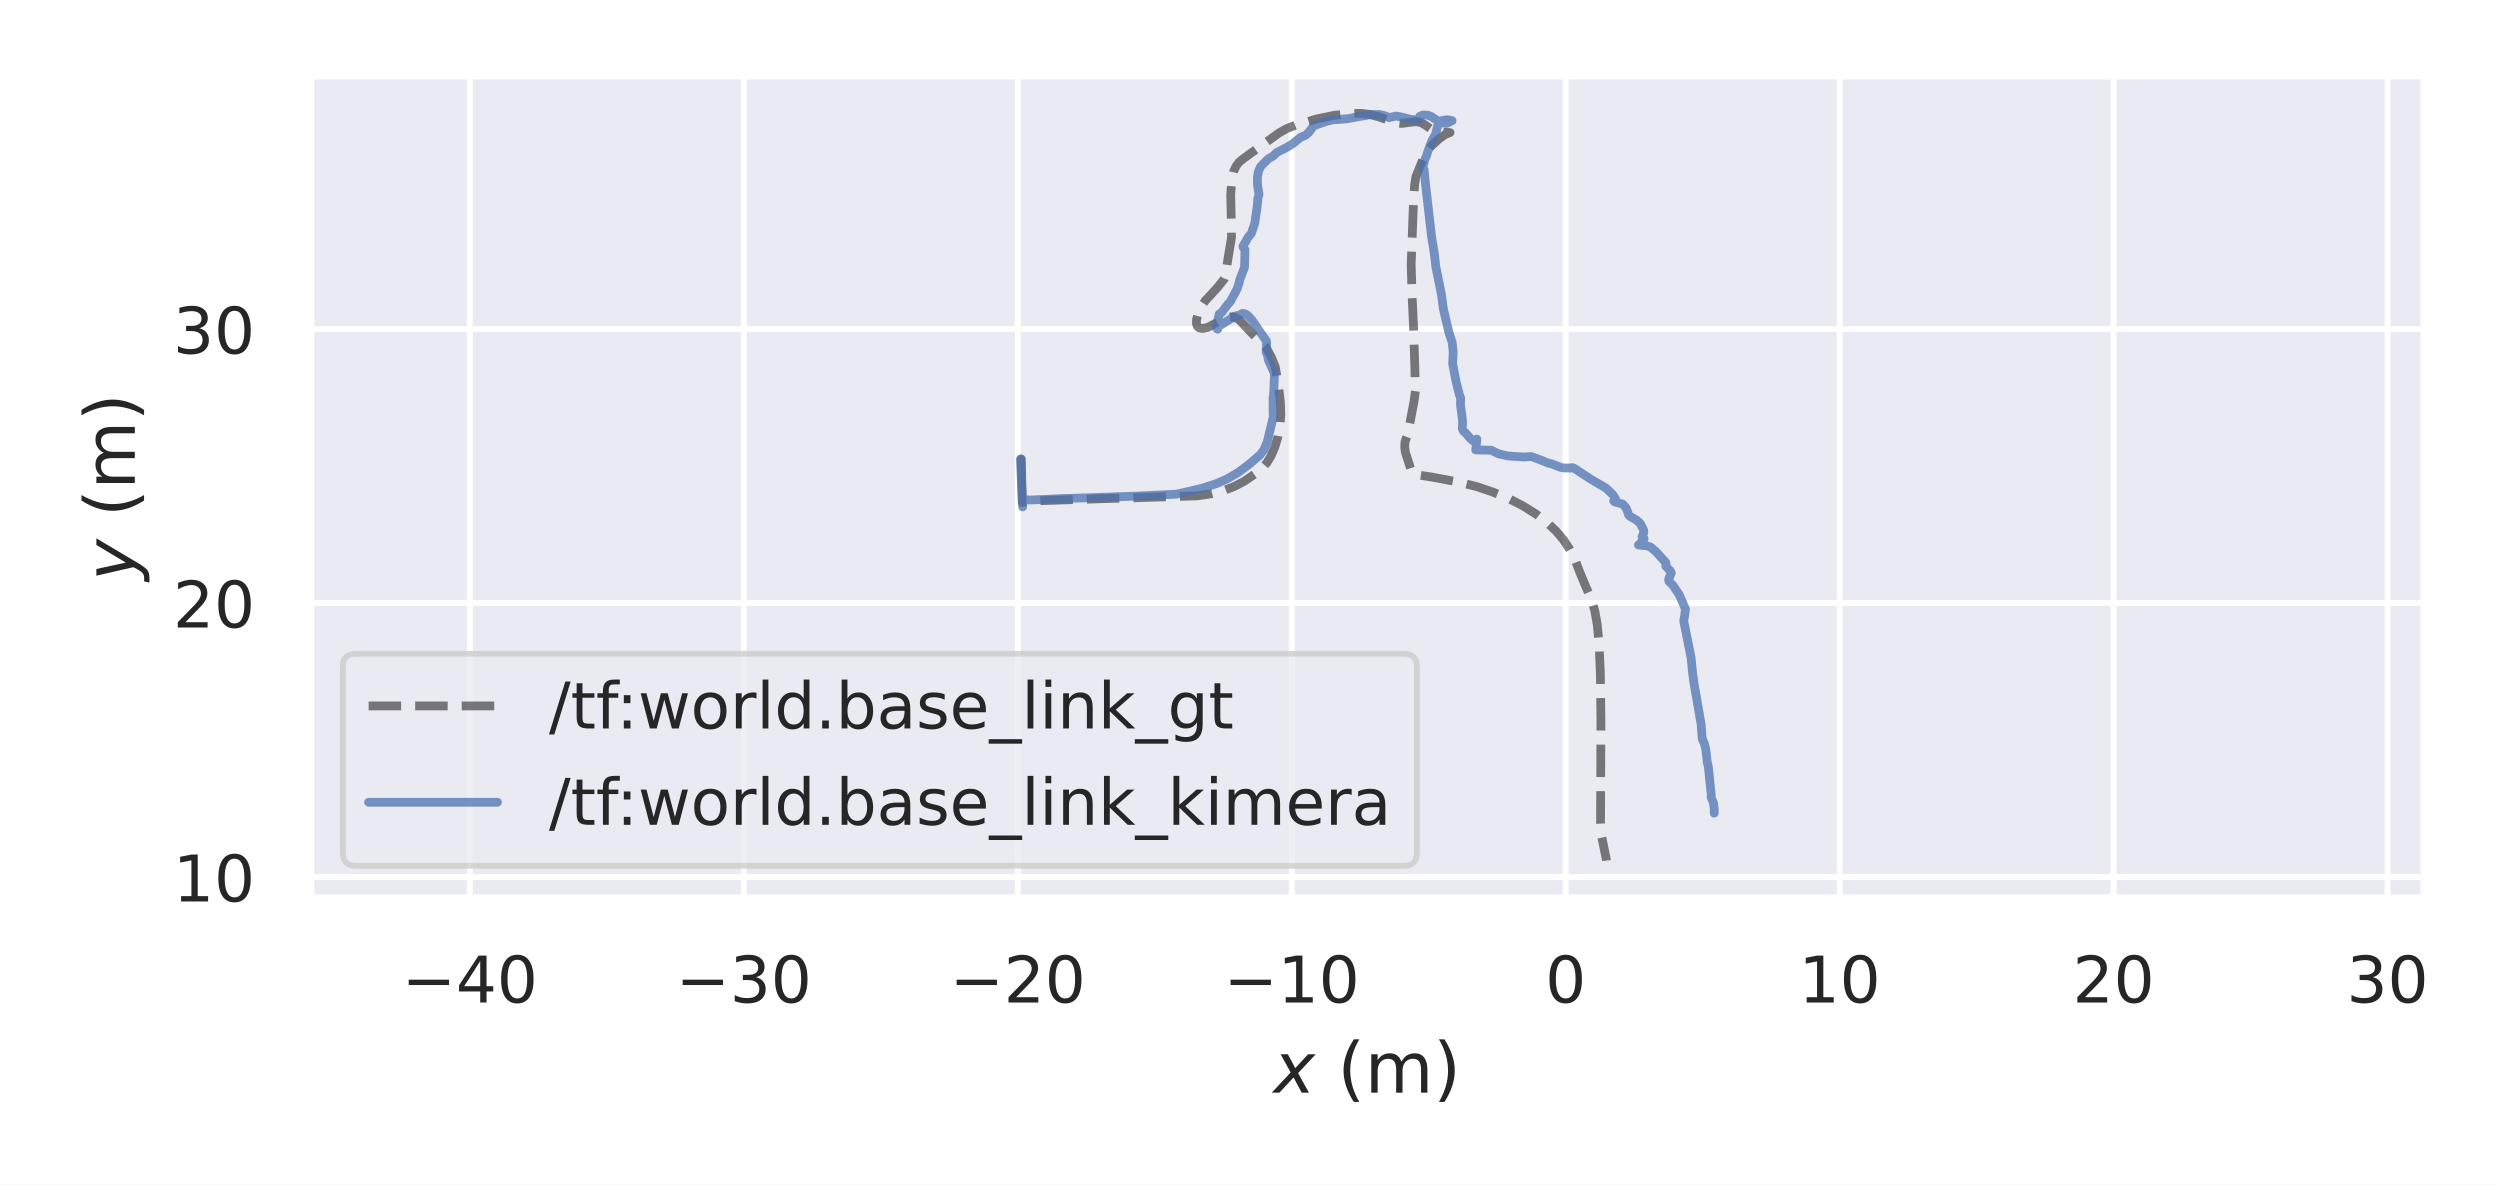
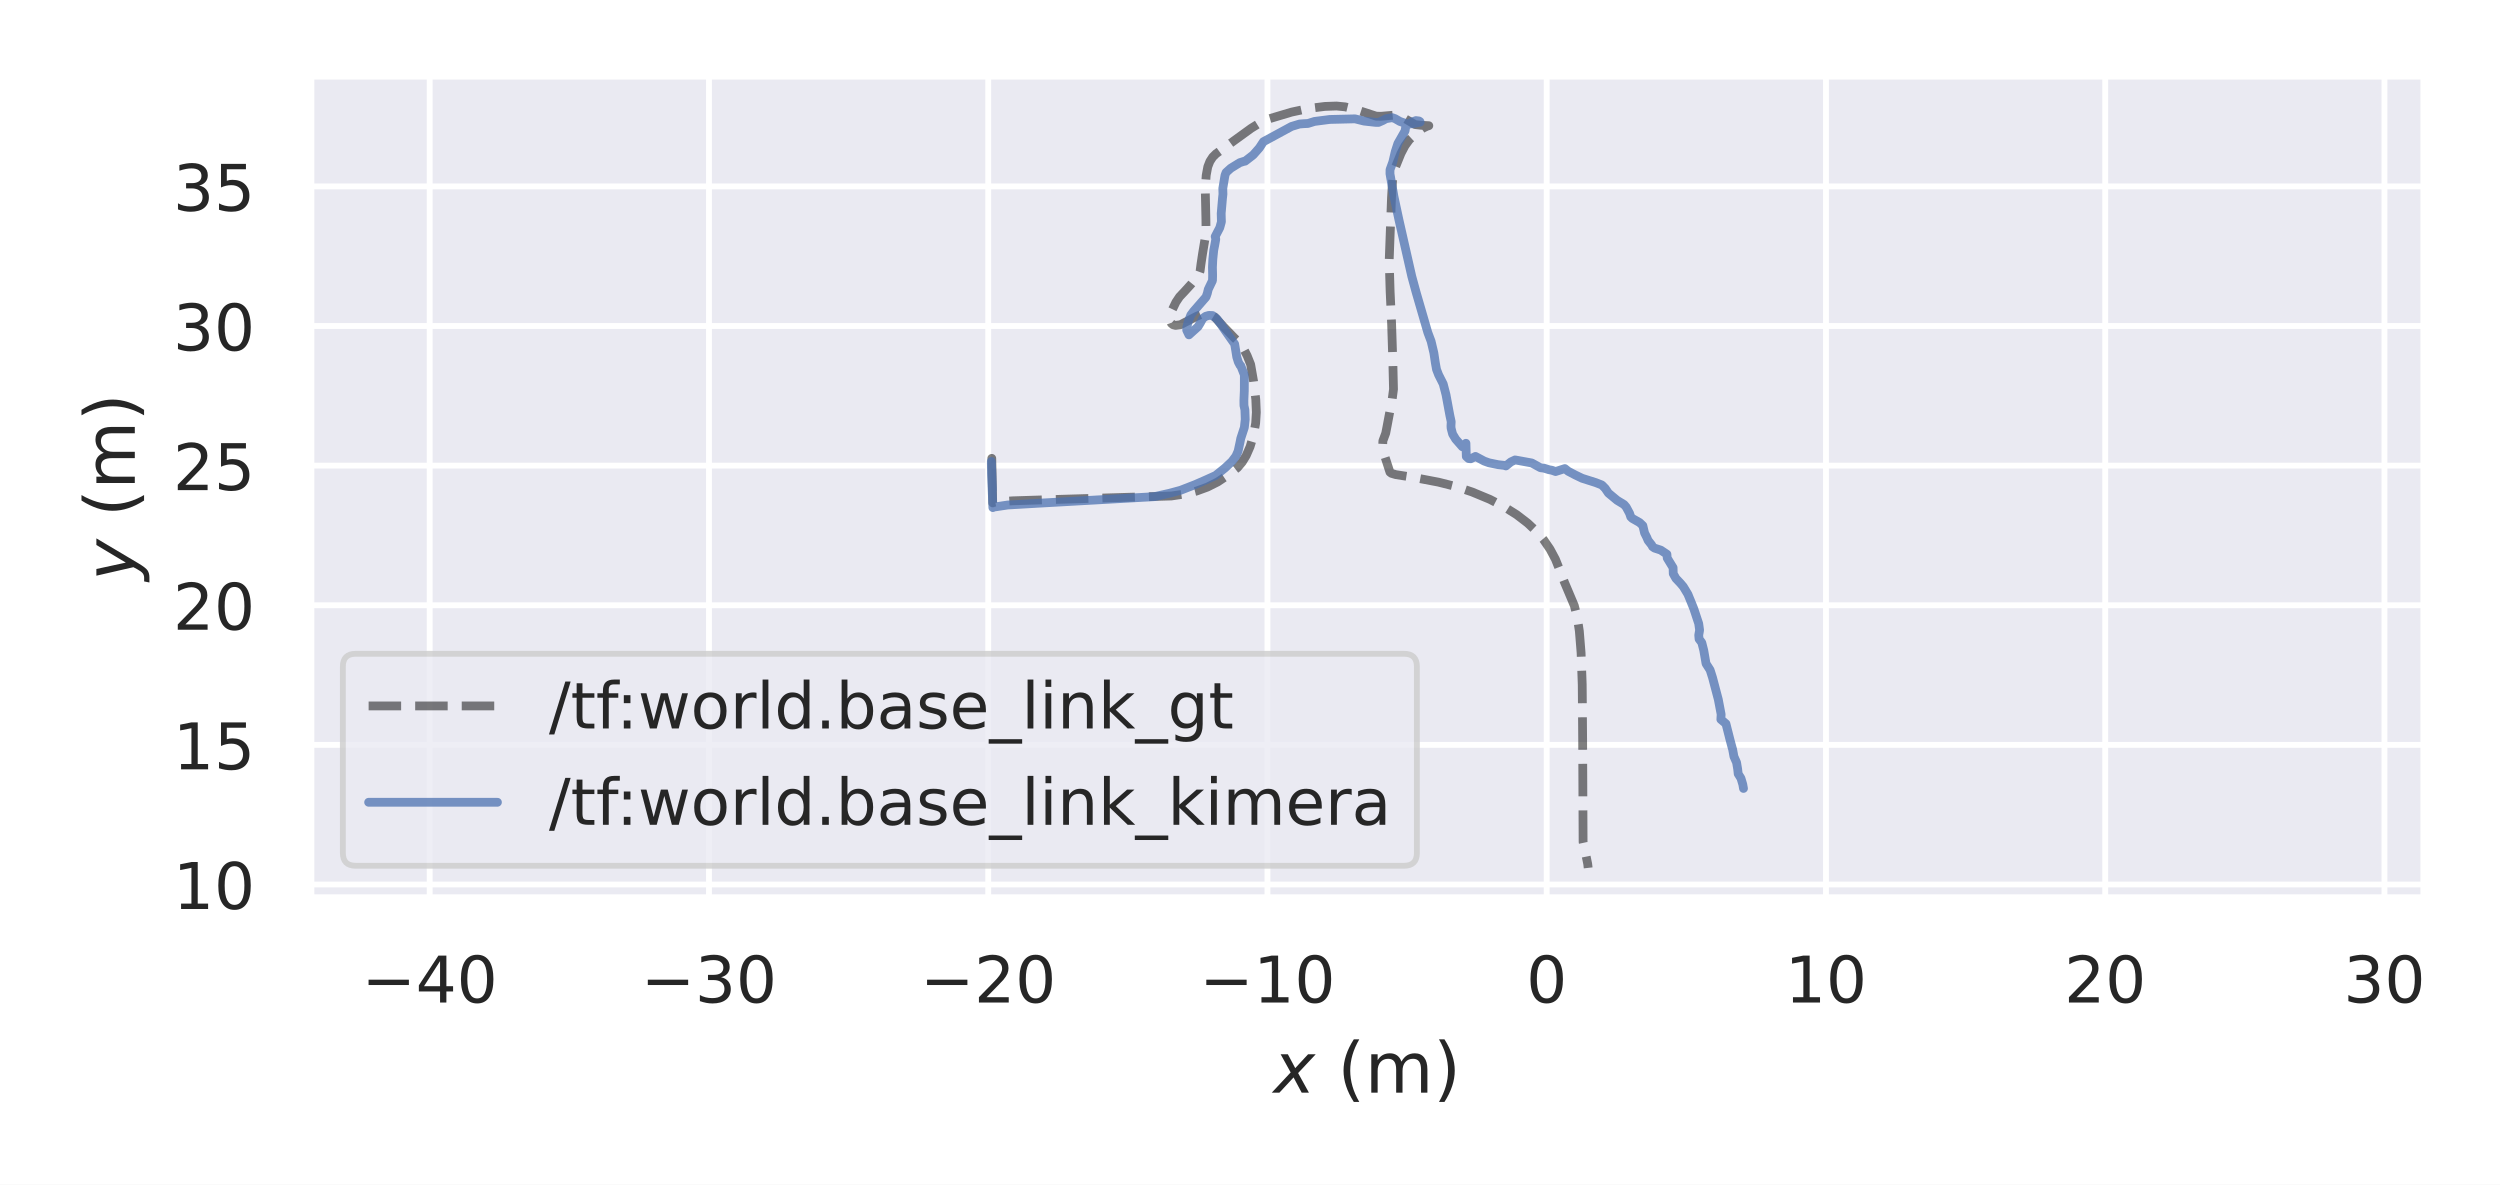
<svg xmlns="http://www.w3.org/2000/svg" xmlns:xlink="http://www.w3.org/1999/xlink" height="202.32pt" version="1.1" viewBox="0 0 426.96 202.32" width="426.96pt">
  <defs>
    <style type="text/css">*{stroke-linecap:butt;stroke-linejoin:round;}</style>
  </defs>
  <g id="figure_1">
    <g id="patch_1">
      <path d="M 0 202.32  L 426.96 202.32  L 426.96 0  L 0 0  z " style="fill:#ffffff;" />
    </g>
    <g id="axes_1">
      <g id="patch_2">
        <path d="M 53.055 153.36  L 414 153.36  L 414 12.96  L 53.055 12.96  z " style="fill:#eaeaf2;" />
      </g>
      <g id="matplotlib.axis_1">
        <g id="xtick_1">
          <g id="line2d_1">
-             <path clip-path="url(#p64fa39e72b)" d="M 80.247 153.36  L 80.247 12.96  " style="fill:none;stroke:#ffffff;stroke-linecap:round;" />
+             <path clip-path="url(#p72c1af1524)" d="M 73.388 153.36  L 73.388 12.96  " style="fill:none;stroke:#ffffff;stroke-linecap:round;" />
          </g>
          <g id="text_1">
-             <g style="fill:#262626;" transform="translate(68.63958 171.2183)scale(0.11 -0.11)">
+             <g style="fill:#262626;" transform="translate(61.78062 171.2183)scale(0.11 -0.11)">
              <defs>
                <path d="M 10.594 35.5  L 73.188 35.5  L 73.188 27.203  L 10.594 27.203  z " id="DejaVuSans-8722" />
                <path d="M 37.797 64.312  L 12.891 25.391  L 37.797 25.391  z M 35.203 72.906  L 47.609 72.906  L 47.609 25.391  L 58.016 25.391  L 58.016 17.188  L 47.609 17.188  L 47.609 0  L 37.797 0  L 37.797 17.188  L 4.891 17.188  L 4.891 26.703  z " id="DejaVuSans-52" />
                <path d="M 31.781 66.406  Q 24.172 66.406 20.328 58.906  Q 16.5 51.422 16.5 36.375  Q 16.5 21.391 20.328 13.891  Q 24.172 6.391 31.781 6.391  Q 39.453 6.391 43.281 13.891  Q 47.125 21.391 47.125 36.375  Q 47.125 51.422 43.281 58.906  Q 39.453 66.406 31.781 66.406  z M 31.781 74.219  Q 44.047 74.219 50.516 64.516  Q 56.984 54.828 56.984 36.375  Q 56.984 17.969 50.516 8.266  Q 44.047 -1.422 31.781 -1.422  Q 19.531 -1.422 13.062 8.266  Q 6.594 17.969 6.594 36.375  Q 6.594 54.828 13.062 64.516  Q 19.531 74.219 31.781 74.219  z " id="DejaVuSans-48" />
              </defs>
              <use xlink:href="#DejaVuSans-8722" />
              <use x="83.789" xlink:href="#DejaVuSans-52" />
              <use x="147.412" xlink:href="#DejaVuSans-48" />
            </g>
          </g>
        </g>
        <g id="xtick_2">
          <g id="line2d_2">
-             <path clip-path="url(#p64fa39e72b)" d="M 127.034 153.36  L 127.034 12.96  " style="fill:none;stroke:#ffffff;stroke-linecap:round;" />
+             <path clip-path="url(#p72c1af1524)" d="M 121.079 153.36  L 121.079 12.96  " style="fill:none;stroke:#ffffff;stroke-linecap:round;" />
          </g>
          <g id="text_2">
-             <g style="fill:#262626;" transform="translate(115.4269 171.2183)scale(0.11 -0.11)">
+             <g style="fill:#262626;" transform="translate(109.4719 171.2183)scale(0.11 -0.11)">
              <defs>
                <path d="M 40.578 39.312  Q 47.656 37.797 51.625 33  Q 55.609 28.219 55.609 21.188  Q 55.609 10.406 48.188 4.484  Q 40.766 -1.422 27.094 -1.422  Q 22.516 -1.422 17.656 -0.516  Q 12.797 0.391 7.625 2.203  L 7.625 11.719  Q 11.719 9.328 16.594 8.109  Q 21.484 6.891 26.812 6.891  Q 36.078 6.891 40.938 10.547  Q 45.797 14.203 45.797 21.188  Q 45.797 27.641 41.281 31.266  Q 36.766 34.906 28.719 34.906  L 20.219 34.906  L 20.219 43.016  L 29.109 43.016  Q 36.375 43.016 40.234 45.922  Q 44.094 48.828 44.094 54.297  Q 44.094 59.906 40.109 62.906  Q 36.141 65.922 28.719 65.922  Q 24.656 65.922 20.016 65.031  Q 15.375 64.156 9.812 62.312  L 9.812 71.094  Q 15.438 72.656 20.344 73.438  Q 25.25 74.219 29.594 74.219  Q 40.828 74.219 47.359 69.109  Q 53.906 64.016 53.906 55.328  Q 53.906 49.266 50.438 45.094  Q 46.969 40.922 40.578 39.312  z " id="DejaVuSans-51" />
              </defs>
              <use xlink:href="#DejaVuSans-8722" />
              <use x="83.789" xlink:href="#DejaVuSans-51" />
              <use x="147.412" xlink:href="#DejaVuSans-48" />
            </g>
          </g>
        </g>
        <g id="xtick_3">
          <g id="line2d_3">
-             <path clip-path="url(#p64fa39e72b)" d="M 173.822 153.36  L 173.822 12.96  " style="fill:none;stroke:#ffffff;stroke-linecap:round;" />
+             <path clip-path="url(#p72c1af1524)" d="M 168.771 153.36  L 168.771 12.96  " style="fill:none;stroke:#ffffff;stroke-linecap:round;" />
          </g>
          <g id="text_3">
-             <g style="fill:#262626;" transform="translate(162.2142 171.2183)scale(0.11 -0.11)">
+             <g style="fill:#262626;" transform="translate(157.1632 171.2183)scale(0.11 -0.11)">
              <defs>
                <path d="M 19.188 8.297  L 53.609 8.297  L 53.609 0  L 7.328 0  L 7.328 8.297  Q 12.938 14.109 22.625 23.891  Q 32.328 33.688 34.812 36.531  Q 39.547 41.844 41.422 45.531  Q 43.312 49.219 43.312 52.781  Q 43.312 58.594 39.234 62.25  Q 35.156 65.922 28.609 65.922  Q 23.969 65.922 18.812 64.312  Q 13.672 62.703 7.812 59.422  L 7.812 69.391  Q 13.766 71.781 18.938 73  Q 24.125 74.219 28.422 74.219  Q 39.75 74.219 46.484 68.547  Q 53.219 62.891 53.219 53.422  Q 53.219 48.922 51.531 44.891  Q 49.859 40.875 45.406 35.406  Q 44.188 33.984 37.641 27.219  Q 31.109 20.453 19.188 8.297  z " id="DejaVuSans-50" />
              </defs>
              <use xlink:href="#DejaVuSans-8722" />
              <use x="83.789" xlink:href="#DejaVuSans-50" />
              <use x="147.412" xlink:href="#DejaVuSans-48" />
            </g>
          </g>
        </g>
        <g id="xtick_4">
          <g id="line2d_4">
-             <path clip-path="url(#p64fa39e72b)" d="M 220.609 153.36  L 220.609 12.96  " style="fill:none;stroke:#ffffff;stroke-linecap:round;" />
+             <path clip-path="url(#p72c1af1524)" d="M 216.462 153.36  L 216.462 12.96  " style="fill:none;stroke:#ffffff;stroke-linecap:round;" />
          </g>
          <g id="text_4">
-             <g style="fill:#262626;" transform="translate(209.0015 171.2183)scale(0.11 -0.11)">
+             <g style="fill:#262626;" transform="translate(204.8544 171.2183)scale(0.11 -0.11)">
              <defs>
                <path d="M 12.406 8.297  L 28.516 8.297  L 28.516 63.922  L 10.984 60.406  L 10.984 69.391  L 28.422 72.906  L 38.281 72.906  L 38.281 8.297  L 54.391 8.297  L 54.391 0  L 12.406 0  z " id="DejaVuSans-49" />
              </defs>
              <use xlink:href="#DejaVuSans-8722" />
              <use x="83.789" xlink:href="#DejaVuSans-49" />
              <use x="147.412" xlink:href="#DejaVuSans-48" />
            </g>
          </g>
        </g>
        <g id="xtick_5">
          <g id="line2d_5">
-             <path clip-path="url(#p64fa39e72b)" d="M 267.396 153.36  L 267.396 12.96  " style="fill:none;stroke:#ffffff;stroke-linecap:round;" />
+             <path clip-path="url(#p72c1af1524)" d="M 264.153 153.36  L 264.153 12.96  " style="fill:none;stroke:#ffffff;stroke-linecap:round;" />
          </g>
          <g id="text_5">
-             <g style="fill:#262626;" transform="translate(263.8971 171.2183)scale(0.11 -0.11)">
+             <g style="fill:#262626;" transform="translate(260.6539 171.2183)scale(0.11 -0.11)">
              <use xlink:href="#DejaVuSans-48" />
            </g>
          </g>
        </g>
        <g id="xtick_6">
          <g id="line2d_6">
-             <path clip-path="url(#p64fa39e72b)" d="M 314.184 153.36  L 314.184 12.96  " style="fill:none;stroke:#ffffff;stroke-linecap:round;" />
+             <path clip-path="url(#p72c1af1524)" d="M 311.845 153.36  L 311.845 12.96  " style="fill:none;stroke:#ffffff;stroke-linecap:round;" />
          </g>
          <g id="text_6">
-             <g style="fill:#262626;" transform="translate(307.185 171.2183)scale(0.11 -0.11)">
+             <g style="fill:#262626;" transform="translate(304.8458 171.2183)scale(0.11 -0.11)">
              <use xlink:href="#DejaVuSans-49" />
              <use x="63.623" xlink:href="#DejaVuSans-48" />
            </g>
          </g>
        </g>
        <g id="xtick_7">
          <g id="line2d_7">
-             <path clip-path="url(#p64fa39e72b)" d="M 360.971 153.36  L 360.971 12.96  " style="fill:none;stroke:#ffffff;stroke-linecap:round;" />
+             <path clip-path="url(#p72c1af1524)" d="M 359.536 153.36  L 359.536 12.96  " style="fill:none;stroke:#ffffff;stroke-linecap:round;" />
          </g>
          <g id="text_7">
-             <g style="fill:#262626;" transform="translate(353.9723 171.2183)scale(0.11 -0.11)">
+             <g style="fill:#262626;" transform="translate(352.5371 171.2183)scale(0.11 -0.11)">
              <use xlink:href="#DejaVuSans-50" />
              <use x="63.623" xlink:href="#DejaVuSans-48" />
            </g>
          </g>
        </g>
        <g id="xtick_8">
          <g id="line2d_8">
-             <path clip-path="url(#p64fa39e72b)" d="M 407.758 153.36  L 407.758 12.96  " style="fill:none;stroke:#ffffff;stroke-linecap:round;" />
+             <path clip-path="url(#p72c1af1524)" d="M 407.227 153.36  L 407.227 12.96  " style="fill:none;stroke:#ffffff;stroke-linecap:round;" />
          </g>
          <g id="text_8">
-             <g style="fill:#262626;" transform="translate(400.7596 171.2183)scale(0.11 -0.11)">
+             <g style="fill:#262626;" transform="translate(400.2283 171.2183)scale(0.11 -0.11)">
              <use xlink:href="#DejaVuSans-51" />
              <use x="63.623" xlink:href="#DejaVuSans-48" />
            </g>
          </g>
        </g>
        <g id="text_9">
          <g style="fill:#262626;" transform="translate(217.5075 186.6241)scale(0.12 -0.12)">
            <defs>
              <path d="M 60.016 54.688  L 34.906 27.875  L 50.297 0  L 39.984 0  L 28.422 21.688  L 8.297 0  L -2.594 0  L 24.312 28.812  L 10.016 54.688  L 20.312 54.688  L 30.812 34.906  L 49.125 54.688  z " id="DejaVuSans-Oblique-120" />
              <path id="DejaVuSans-32" />
              <path d="M 31 75.875  Q 24.469 64.656 21.281 53.656  Q 18.109 42.672 18.109 31.391  Q 18.109 20.125 21.312 9.062  Q 24.516 -2 31 -13.188  L 23.188 -13.188  Q 15.875 -1.703 12.234 9.375  Q 8.594 20.453 8.594 31.391  Q 8.594 42.281 12.203 53.312  Q 15.828 64.359 23.188 75.875  z " id="DejaVuSans-40" />
              <path d="M 52 44.188  Q 55.375 50.25 60.062 53.125  Q 64.75 56 71.094 56  Q 79.641 56 84.281 50.016  Q 88.922 44.047 88.922 33.016  L 88.922 0  L 79.891 0  L 79.891 32.719  Q 79.891 40.578 77.094 44.375  Q 74.312 48.188 68.609 48.188  Q 61.625 48.188 57.562 43.547  Q 53.516 38.922 53.516 30.906  L 53.516 0  L 44.484 0  L 44.484 32.719  Q 44.484 40.625 41.703 44.406  Q 38.922 48.188 33.109 48.188  Q 26.219 48.188 22.156 43.531  Q 18.109 38.875 18.109 30.906  L 18.109 0  L 9.078 0  L 9.078 54.688  L 18.109 54.688  L 18.109 46.188  Q 21.188 51.219 25.484 53.609  Q 29.781 56 35.688 56  Q 41.656 56 45.828 52.969  Q 50 49.953 52 44.188  z " id="DejaVuSans-109" />
              <path d="M 8.016 75.875  L 15.828 75.875  Q 23.141 64.359 26.781 53.312  Q 30.422 42.281 30.422 31.391  Q 30.422 20.453 26.781 9.375  Q 23.141 -1.703 15.828 -13.188  L 8.016 -13.188  Q 14.5 -2 17.703 9.062  Q 20.906 20.125 20.906 31.391  Q 20.906 42.672 17.703 53.656  Q 14.5 64.656 8.016 75.875  z " id="DejaVuSans-41" />
            </defs>
            <use transform="translate(0 0.125)" xlink:href="#DejaVuSans-Oblique-120" />
            <use transform="translate(59.17969 0.125)" xlink:href="#DejaVuSans-32" />
            <use transform="translate(90.9668 0.125)" xlink:href="#DejaVuSans-40" />
            <use transform="translate(129.9805 0.125)" xlink:href="#DejaVuSans-109" />
            <use transform="translate(227.3926 0.125)" xlink:href="#DejaVuSans-41" />
          </g>
        </g>
      </g>
      <g id="matplotlib.axis_2">
        <g id="ytick_1">
          <g id="line2d_9">
-             <path clip-path="url(#p64fa39e72b)" d="M 53.055 149.781  L 414 149.781  " style="fill:none;stroke:#ffffff;stroke-linecap:round;" />
+             <path clip-path="url(#p72c1af1524)" d="M 53.055 151.059  L 414 151.059  " style="fill:none;stroke:#ffffff;stroke-linecap:round;" />
          </g>
          <g id="text_10">
-             <g style="fill:#262626;" transform="translate(29.5575 153.9597)scale(0.11 -0.11)">
+             <g style="fill:#262626;" transform="translate(29.5575 155.2384)scale(0.11 -0.11)">
              <use xlink:href="#DejaVuSans-49" />
              <use x="63.623" xlink:href="#DejaVuSans-48" />
            </g>
          </g>
        </g>
        <g id="ytick_2">
          <g id="line2d_10">
-             <path clip-path="url(#p64fa39e72b)" d="M 53.055 102.993  L 414 102.993  " style="fill:none;stroke:#ffffff;stroke-linecap:round;" />
+             <path clip-path="url(#p72c1af1524)" d="M 53.055 127.214  L 414 127.214  " style="fill:none;stroke:#ffffff;stroke-linecap:round;" />
          </g>
          <g id="text_11">
-             <g style="fill:#262626;" transform="translate(29.5575 107.1724)scale(0.11 -0.11)">
-               <use xlink:href="#DejaVuSans-50" />
-               <use x="63.623" xlink:href="#DejaVuSans-48" />
+             <g style="fill:#262626;" transform="translate(29.5575 131.3928)scale(0.11 -0.11)">
+               <defs>
+                 <path d="M 10.797 72.906  L 49.516 72.906  L 49.516 64.594  L 19.828 64.594  L 19.828 46.734  Q 21.969 47.469 24.109 47.828  Q 26.266 48.188 28.422 48.188  Q 40.625 48.188 47.75 41.5  Q 54.891 34.812 54.891 23.391  Q 54.891 11.625 47.562 5.094  Q 40.234 -1.422 26.906 -1.422  Q 22.312 -1.422 17.547 -0.641  Q 12.797 0.141 7.719 1.703  L 7.719 11.625  Q 12.109 9.234 16.797 8.062  Q 21.484 6.891 26.703 6.891  Q 35.156 6.891 40.078 11.328  Q 45.016 15.766 45.016 23.391  Q 45.016 31 40.078 35.438  Q 35.156 39.891 26.703 39.891  Q 22.75 39.891 18.812 39.016  Q 14.891 38.141 10.797 36.281  z " id="DejaVuSans-53" />
+               </defs>
+               <use xlink:href="#DejaVuSans-49" />
+               <use x="63.623" xlink:href="#DejaVuSans-53" />
            </g>
          </g>
        </g>
        <g id="ytick_3">
          <g id="line2d_11">
-             <path clip-path="url(#p64fa39e72b)" d="M 53.055 56.206  L 414 56.206  " style="fill:none;stroke:#ffffff;stroke-linecap:round;" />
+             <path clip-path="url(#p72c1af1524)" d="M 53.055 103.368  L 414 103.368  " style="fill:none;stroke:#ffffff;stroke-linecap:round;" />
          </g>
          <g id="text_12">
-             <g style="fill:#262626;" transform="translate(29.5575 60.38506)scale(0.11 -0.11)">
+             <g style="fill:#262626;" transform="translate(29.5575 107.5472)scale(0.11 -0.11)">
+               <use xlink:href="#DejaVuSans-50" />
+               <use x="63.623" xlink:href="#DejaVuSans-48" />
+             </g>
+           </g>
+         </g>
+         <g id="ytick_4">
+           <g id="line2d_12">
+             <path clip-path="url(#p72c1af1524)" d="M 53.055 79.522  L 414 79.522  " style="fill:none;stroke:#ffffff;stroke-linecap:round;" />
+           </g>
+           <g id="text_13">
+             <g style="fill:#262626;" transform="translate(29.5575 83.70154)scale(0.11 -0.11)">
+               <use xlink:href="#DejaVuSans-50" />
+               <use x="63.623" xlink:href="#DejaVuSans-53" />
+             </g>
+           </g>
+         </g>
+         <g id="ytick_5">
+           <g id="line2d_13">
+             <path clip-path="url(#p72c1af1524)" d="M 53.055 55.677  L 414 55.677  " style="fill:none;stroke:#ffffff;stroke-linecap:round;" />
+           </g>
+           <g id="text_14">
+             <g style="fill:#262626;" transform="translate(29.5575 59.8559)scale(0.11 -0.11)">
              <use xlink:href="#DejaVuSans-51" />
              <use x="63.623" xlink:href="#DejaVuSans-48" />
            </g>
          </g>
        </g>
-         <g id="text_13">
+         <g id="ytick_6">
+           <g id="line2d_14">
+             <path clip-path="url(#p72c1af1524)" d="M 53.055 31.831  L 414 31.831  " style="fill:none;stroke:#ffffff;stroke-linecap:round;" />
+           </g>
+           <g id="text_15">
+             <g style="fill:#262626;" transform="translate(29.5575 36.01027)scale(0.11 -0.11)">
+               <use xlink:href="#DejaVuSans-51" />
+               <use x="63.623" xlink:href="#DejaVuSans-53" />
+             </g>
+           </g>
+         </g>
+         <g id="text_16">
          <g style="fill:#262626;" transform="translate(23.0375 99.18)rotate(-90)scale(0.12 -0.12)">
            <defs>
              <path d="M 24.812 -5.078  Q 18.562 -15.578 14.625 -18.188  Q 10.688 -20.797 4.594 -20.797  L -2.484 -20.797  L -0.984 -13.281  L 4.203 -13.281  Q 7.953 -13.281 10.594 -11.234  Q 13.234 -9.188 16.5 -3.219  L 19.281 2  L 7.172 54.688  L 16.703 54.688  L 25.781 12.797  L 50.875 54.688  L 60.297 54.688  z " id="DejaVuSans-Oblique-121" />
            </defs>
            <use transform="translate(0 0.125)" xlink:href="#DejaVuSans-Oblique-121" />
            <use transform="translate(59.17969 0.125)" xlink:href="#DejaVuSans-32" />
            <use transform="translate(90.9668 0.125)" xlink:href="#DejaVuSans-40" />
            <use transform="translate(129.9805 0.125)" xlink:href="#DejaVuSans-109" />
            <use transform="translate(227.3926 0.125)" xlink:href="#DejaVuSans-41" />
          </g>
        </g>
      </g>
-       <g id="line2d_12">
-         <path clip-path="url(#p64fa39e72b)" d="M 174.529 83.686  L 174.418 78.381  L 174.574 85.843  L 174.645 85.782  L 175.287 85.67  L 177.938 85.496  L 186.131 85.236  L 204.483 84.687  L 206.779 84.345  L 209.005 83.773  L 210.823 83.074  L 212.527 82.175  L 214.672 80.705  L 215.575 79.957  L 216.371 79.017  L 217.045 77.917  L 217.695 76.432  L 218.268 74.528  L 218.631 72.494  L 218.745 70.686  L 218.656 68.537  L 218.254 65.247  L 217.795 62.66  L 217.211 61.19  L 216.274 59.371  L 215.13 58.263  L 213.403 56.501  L 211.591 54.564  L 210.859 54.194  L 210.159 54.113  L 209.465 54.259  L 208.572 54.676  L 206.268 55.918  L 205.402 56.099  L 204.791 55.997  L 204.506 55.756  L 204.325 55.255  L 204.342 54.588  L 204.613 53.586  L 205.265 52.224  L 205.873 51.316  L 206.799 50.327  L 207.87 49.152  L 208.323 48.598  L 209.087 47.646  L 209.316 47.015  L 209.472 45.828  L 209.722 44.152  L 210.319 40.57  L 210.296 38.314  L 210.185 33.27  L 210.389 30.608  L 210.708 29.221  L 211.1 28.379  L 211.604 27.706  L 212.416 27.04  L 214.794 25.323  L 218.467 22.688  L 219.705 21.985  L 221.267 21.369  L 224.976 20.285  L 227.918 19.69  L 230.604 19.39  L 232.52 19.363  L 233.932 19.542  L 235.553 19.985  L 238.543 20.999  L 239.366 21.082  L 240.64 20.912  L 241.869 20.781  L 242.692 20.943  L 243.354 21.319  L 244.416 22.056  L 245.126 22.399  L 245.967 22.546  L 247.644 22.645  L 247.378 22.722  L 246.709 23.039  L 245.697 23.777  L 244.39 24.986  L 243.651 26.008  L 242.987 27.274  L 241.818 30.162  L 241.585 31.619  L 241.393 34.686  L 241.005 45.181  L 241.159 50.374  L 241.415 55.965  L 241.632 62.81  L 241.727 66.788  L 241.516 68.412  L 240.672 72.875  L 240.426 74.159  L 239.947 75.448  L 239.903 76.422  L 240.028 77.3  L 241.128 80.693  L 241.374 80.885  L 242.106 81.105  L 244.953 81.548  L 249.259 82.368  L 252.201 83.108  L 254.881 84.01  L 257.848 85.24  L 260.155 86.431  L 262.362 87.818  L 264.173 89.205  L 265.818 90.77  L 267.054 92.253  L 268.109 93.855  L 268.981 95.556  L 269.765 97.641  L 270.673 99.818  L 271.799 102.389  L 272.369 104.343  L 272.779 106.639  L 273.095 109.943  L 273.315 114.938  L 273.413 122.974  L 273.346 140.441  L 273.441 142.331  L 273.832 144.294  L 274.305 146.646  L 274.34 146.978  L 274.34 146.978  " style="fill:none;stroke:#000000;stroke-dasharray:5.55,2.4;stroke-dashoffset:0;stroke-opacity:0.5;stroke-width:1.5;" />
-       </g>
-       <g id="line2d_13">
-         <path clip-path="url(#p64fa39e72b)" d="M 174.529 83.687  L 174.65 86.567  L 174.369 80.027  L 174.274 78.429  L 174.451 82.458  L 174.64 85.245  L 174.974 85.305  L 175.853 85.396  L 181.8 85.138  L 194.079 84.732  L 201.023 84.389  L 205.303 83.388  L 207.774 82.578  L 209.574 81.796  L 211.479 80.667  L 213.208 79.391  L 215.188 77.697  L 215.871 76.811  L 216.427 75.459  L 217.448 71.223  L 217.42 70.155  L 217.411 67.919  L 217.507 67.639  L 217.666 63.795  L 217.079 62.495  L 216.617 61.49  L 216.482 60.733  L 216.236 60.097  L 216.285 58.959  L 216.335 58.551  L 216.264 58.183  L 215.976 57.8  L 215.679 57.356  L 215.346 56.897  L 213.786 54.609  L 213.029 53.823  L 212.49 53.544  L 212.158 53.524  L 211.889 53.769  L 210.822 54.004  L 209.942 54.599  L 208.046 55.777  L 207.965 56.219  L 207.902 56.201  L 207.754 56.096  L 207.783 55.561  L 208.004 54.636  L 208.217 53.627  L 208.619 53.398  L 209.656 52.022  L 210.1 51.541  L 211.269 49.369  L 211.634 48.285  L 211.694 47.886  L 212.55 45.637  L 212.62 42.632  L 212.307 42.249  L 212.298 42.017  L 213.163 40.519  L 213.724 39.828  L 214.288 38.141  L 214.652 35.632  L 214.773 34.617  L 214.809 33.941  L 215.025 33.177  L 214.762 31.641  L 214.744 30.289  L 214.916 29.295  L 215.267 28.496  L 216.136 27.581  L 216.675 27.075  L 217.41 26.662  L 218.071 26.031  L 219.88 25.106  L 220.748 24.555  L 222.152 23.433  L 222.974 23.104  L 223.57 22.555  L 224.324 21.509  L 226.346 20.762  L 227.697 20.449  L 228.68 20.403  L 230.157 20.27  L 232.216 19.892  L 233.261 19.731  L 233.967 19.573  L 235.55 19.557  L 236.438 19.749  L 237.208 20.082  L 238.462 19.817  L 239.173 19.949  L 241.093 20.425  L 241.982 20.443  L 242.407 20.288  L 242.485 19.848  L 243.07 19.627  L 243.888 19.672  L 244.425 19.893  L 245.335 20.509  L 246.451 21.015  L 247.091 21.069  L 247.992 20.621  L 247.871 20.57  L 247.099 20.438  L 245.732 20.692  L 245.18 22.893  L 244.543 24.058  L 243.899 25.731  L 243.603 26.671  L 243.331 27.289  L 243.098 28.186  L 242.875 28.437  L 243.224 28.994  L 243.393 30.918  L 244.497 40.468  L 244.931 43.076  L 245.063 44.182  L 245.209 45.512  L 246.169 50.266  L 246.5 52.739  L 247.443 56.738  L 248.012 58.514  L 248.182 60.148  L 248.085 62.117  L 248.668 65.152  L 249.243 67.411  L 249.453 67.925  L 249.435 69.23  L 249.628 70.619  L 249.798 72.061  L 249.739 73.195  L 249.885 73.557  L 250.433 74.088  L 251.078 74.856  L 251.678 75.354  L 252.002 75.504  L 252.043 75.47  L 252.207 74.986  L 252.205 75.261  L 252.033 76.841  L 252.124 76.828  L 252.622 76.858  L 254.685 76.888  L 255.43 77.266  L 255.981 77.515  L 257.55 77.872  L 260.226 78.051  L 261.494 77.96  L 263.511 78.708  L 264.392 79.089  L 264.918 79.186  L 266.476 79.804  L 267.044 79.912  L 268.267 79.945  L 268.494 79.858  L 268.868 79.996  L 271.789 81.902  L 274.279 83.363  L 275.424 84.45  L 275.899 85.181  L 275.851 85.391  L 275.585 85.558  L 275.788 85.731  L 277.131 86.087  L 277.7 86.733  L 278.055 87.624  L 278.131 87.926  L 278.372 88.178  L 279.519 88.843  L 280.119 89.383  L 280.611 90.32  L 280.733 90.654  L 280.722 90.993  L 280.435 91.676  L 280.503 91.895  L 280.781 91.991  L 280.7 92.246  L 279.822 93.073  L 281.287 93.224  L 281.828 93.393  L 282.783 94.181  L 284.521 96.112  L 284.503 96.709  L 285.292 97.527  L 285.422 97.857  L 285.059 98.689  L 284.967 99.022  L 285.042 99.292  L 285.731 99.996  L 286.792 101.588  L 287.855 104.024  L 287.697 105.227  L 287.547 106.037  L 287.857 107.564  L 288.811 112.337  L 289.09 115.112  L 289.314 116.736  L 290.532 123.753  L 290.716 126.224  L 291.069 126.937  L 291.313 127.915  L 291.513 129.595  L 291.559 130.158  L 291.748 130.874  L 292.255 135.769  L 292.231 136.186  L 292.646 137.168  L 292.772 138.204  L 292.754 138.874  L 292.754 138.874  " style="fill:none;stroke:#4c72b0;stroke-linecap:round;stroke-opacity:0.75;stroke-width:1.5;" />
+       <g id="line2d_15">
+         <path clip-path="url(#p72c1af1524)" d="M 169.492 83.688  L 169.49 83.589  L 169.379 78.28  L 169.537 85.887  L 169.612 85.824  L 170.271 85.709  L 172.978 85.532  L 181.334 85.267  L 200.042 84.707  L 202.381 84.357  L 204.332 83.871  L 206.201 83.19  L 207.958 82.307  L 209.787 81.087  L 211.339 79.878  L 212.15 78.918  L 212.835 77.796  L 213.496 76.28  L 214.079 74.339  L 214.447 72.264  L 214.562 70.422  L 214.47 68.23  L 214.095 65.141  L 213.59 62.245  L 212.993 60.746  L 212.038 58.897  L 210.688 57.593  L 208.9 55.732  L 207.456 54.144  L 206.697 53.686  L 205.978 53.54  L 205.271 53.639  L 204.369 54.02  L 201.6 55.456  L 200.769 55.569  L 200.332 55.461  L 200.044 55.213  L 199.863 54.7  L 199.882 54.019  L 200.161 52.995  L 200.829 51.606  L 201.45 50.681  L 202.395 49.675  L 203.479 48.482  L 203.944 47.916  L 204.722 46.943  L 204.953 46.3  L 205.111 45.087  L 205.367 43.377  L 205.974 39.723  L 205.949 37.422  L 205.837 32.278  L 205.998 29.949  L 206.271 28.481  L 206.629 27.564  L 207.109 26.825  L 207.69 26.251  L 213.675 21.915  L 215.239 20.946  L 216.829 20.266  L 220.569 19.148  L 223.548 18.515  L 226.274 18.176  L 228.245 18.106  L 229.711 18.246  L 231.392 18.653  L 235.044 19.841  L 235.86 19.859  L 238.583 19.622  L 239.337 19.904  L 241.664 21.274  L 242.76 21.398  L 244.019 21.468  L 243.743 21.547  L 243.059 21.873  L 242.026 22.628  L 240.696 23.861  L 239.943 24.905  L 239.267 26.197  L 238.079 29.139  L 237.842 30.627  L 237.647 33.755  L 237.253 44.451  L 237.41 49.747  L 237.67 55.448  L 237.892 62.426  L 237.987 66.48  L 237.769 68.135  L 236.911 72.682  L 236.659 73.984  L 236.172 75.299  L 236.129 76.294  L 236.259 77.189  L 237.379 80.64  L 237.633 80.835  L 238.381 81.059  L 241.289 81.511  L 245.68 82.347  L 248.679 83.103  L 251.411 84.024  L 254.436 85.279  L 256.786 86.494  L 259.036 87.909  L 260.88 89.324  L 262.328 90.681  L 263.617 92.172  L 264.721 93.787  L 265.641 95.507  L 266.362 97.311  L 267.209 99.504  L 268.866 103.431  L 269.369 105.427  L 269.725 107.772  L 270.025 111.485  L 270.218 116.923  L 270.289 126.146  L 270.367 143.81  L 270.802 145.826  L 271.154 147.541  L 271.233 148.22  L 271.233 148.22  " style="fill:none;stroke:#000000;stroke-dasharray:5.55,2.4;stroke-dashoffset:0;stroke-opacity:0.5;stroke-width:1.5;" />
+       </g>
+       <g id="line2d_16">
+         <path clip-path="url(#p72c1af1524)" d="M 169.497 83.667  L 169.485 83.3  L 169.326 79.076  L 169.303 78.804  L 169.332 80.962  L 169.564 86.69  L 169.567 86.565  L 169.882 86.579  L 170.475 86.491  L 172.1 86.247  L 177.08 85.958  L 197.126 84.824  L 199.74 84.24  L 201.63 83.728  L 204.172 82.737  L 205.866 81.994  L 207.611 81.205  L 209.198 79.93  L 210.372 78.832  L 211.063 77.92  L 211.445 77.059  L 211.773 75.538  L 211.904 74.872  L 212.514 73.005  L 212.664 71.625  L 212.608 69.993  L 212.449 69.266  L 212.437 68.398  L 212.465 67.708  L 212.508 66.707  L 212.511 65.767  L 212.514 64.02  L 211.89 62.442  L 211.778 62.386  L 211.479 61.817  L 211.218 60.973  L 211.06 59.976  L 210.856 58.746  L 209.617 56.983  L 208.5 55.375  L 207.809 54.448  L 207.079 53.889  L 206.462 53.864  L 205.909 54.019  L 205.4 54.399  L 204.998 55.144  L 204.611 55.786  L 203.054 57.189  L 203.027 57.139  L 202.669 56.388  L 202.677 55.911  L 202.899 55.042  L 203.373 53.795  L 203.836 53.178  L 205.97 50.722  L 206.199 50.068  L 206.349 49.423  L 207.073 47.914  L 207.095 47.004  L 207.065 45.627  L 207.13 44.28  L 207.288 42.728  L 207.435 41.976  L 207.535 41.419  L 207.64 40.828  L 207.532 40.402  L 208.319 38.885  L 208.597 37.881  L 208.558 36.469  L 208.782 33.871  L 208.861 33.162  L 208.833 32.185  L 209.208 29.943  L 209.392 29.458  L 210.192 28.735  L 211.724 27.786  L 212.434 27.557  L 212.645 27.526  L 213.528 26.846  L 214.027 26.456  L 215.086 25.25  L 215.772 24.2  L 220.572 21.595  L 221.95 21.179  L 222.696 21.121  L 223.371 21.09  L 224.501 20.738  L 227.096 20.403  L 231.415 20.296  L 232.957 20.68  L 234.915 20.9  L 235.426 20.908  L 236.179 20.569  L 236.729 20.264  L 237.773 20.094  L 238.266 20.27  L 239.08 20.741  L 240.329 21.175  L 241.225 21.127  L 242.539 20.869  L 242.503 20.763  L 242.335 20.657  L 241.814 20.595  L 241.035 20.874  L 240.086 21.568  L 239.965 22.35  L 238.736 24.508  L 238.286 25.902  L 237.869 27.674  L 237.392 28.983  L 237.385 29.675  L 238.079 33.627  L 238.914 37.536  L 241.112 47.214  L 241.862 49.96  L 243.848 56.789  L 244.412 58.292  L 244.879 60.264  L 245.133 61.968  L 245.333 63.09  L 245.695 64.023  L 246.475 65.567  L 246.95 67.393  L 247.601 70.897  L 247.842 72.024  L 247.802 72.755  L 247.824 73.135  L 248.08 74.124  L 248.6 74.991  L 249.743 76.296  L 250.101 76.421  L 250.186 76.391  L 250.36 75.705  L 250.42 77.959  L 250.816 78.315  L 251.185 78.35  L 251.989 77.949  L 253.482 78.746  L 254.289 79.036  L 255.863 79.359  L 256.895 79.476  L 257.183 79.574  L 258.031 78.888  L 258.753 78.547  L 261.597 79.067  L 263.089 79.881  L 263.665 79.95  L 264.538 80.221  L 265.034 80.31  L 265.67 80.532  L 267.247 80.026  L 267.826 80.483  L 269.039 81.124  L 270.222 81.689  L 272.518 82.417  L 273.57 82.827  L 274.143 83.406  L 274.692 84.214  L 276.171 85.442  L 277.369 86.173  L 277.737 86.611  L 278.296 87.653  L 278.506 88.278  L 278.78 88.544  L 280.015 89.244  L 280.573 89.771  L 280.862 91.011  L 281.241 91.761  L 281.464 92.292  L 282.077 93.069  L 282.234 93.372  L 282.578 93.609  L 283.636 93.953  L 284.682 94.654  L 284.734 95.31  L 285.737 96.957  L 285.763 97.98  L 286.22 98.792  L 286.981 99.593  L 287.485 100.192  L 288.268 101.489  L 288.868 102.952  L 289.278 103.975  L 290.113 106.501  L 290.265 107.616  L 290.115 108.475  L 290.176 109.142  L 290.637 109.746  L 290.976 111.074  L 291.362 113.331  L 292.063 114.43  L 292.479 115.744  L 293.461 119.464  L 293.943 122.002  L 293.894 122.864  L 294.765 123.605  L 295.45 126.314  L 295.808 127.652  L 295.906 127.98  L 296.128 129.203  L 296.579 130.227  L 296.765 131.337  L 296.856 132.164  L 297.324 132.912  L 297.639 133.961  L 297.76 134.652  L 297.76 134.652  " style="fill:none;stroke:#4c72b0;stroke-linecap:round;stroke-opacity:0.75;stroke-width:1.5;" />
      </g>
      <g id="patch_3">
        <path d="M 53.055 153.36  L 53.055 12.96  " style="fill:none;stroke:#ffffff;stroke-linecap:square;stroke-linejoin:miter;stroke-width:1.25;" />
      </g>
      <g id="patch_4">
        <path d="M 414 153.36  L 414 12.96  " style="fill:none;stroke:#ffffff;stroke-linecap:square;stroke-linejoin:miter;stroke-width:1.25;" />
      </g>
      <g id="patch_5">
        <path d="M 53.055 153.36  L 414 153.36  " style="fill:none;stroke:#ffffff;stroke-linecap:square;stroke-linejoin:miter;stroke-width:1.25;" />
      </g>
      <g id="patch_6">
        <path d="M 53.055 12.96  L 414 12.96  " style="fill:none;stroke:#ffffff;stroke-linecap:square;stroke-linejoin:miter;stroke-width:1.25;" />
      </g>
      <g id="legend_1">
        <g id="patch_7">
          <path d="M 60.755 147.86  L 239.783 147.86  Q 241.983 147.86 241.983 145.66  L 241.983 113.856  Q 241.983 111.656 239.783 111.656  L 60.755 111.656  Q 58.555 111.656 58.555 113.856  L 58.555 145.66  Q 58.555 147.86 60.755 147.86  z " style="fill:#eaeaf2;opacity:0.8;stroke:#cccccc;stroke-linejoin:miter;" />
        </g>
-         <g id="line2d_14">
+         <g id="line2d_17">
          <path d="M 62.955 120.565  L 84.955 120.565  " style="fill:none;stroke:#000000;stroke-dasharray:5.55,2.4;stroke-dashoffset:0;stroke-opacity:0.5;stroke-width:1.5;" />
        </g>
-         <g id="line2d_15" />
-         <g id="text_14">
+         <g id="line2d_18" />
+         <g id="text_17">
          <g style="fill:#262626;" transform="translate(93.755 124.4145)scale(0.11 -0.11)">
            <defs>
              <path d="M 25.391 72.906  L 33.688 72.906  L 8.297 -9.281  L 0 -9.281  z " id="DejaVuSans-47" />
              <path d="M 18.312 70.219  L 18.312 54.688  L 36.812 54.688  L 36.812 47.703  L 18.312 47.703  L 18.312 18.016  Q 18.312 11.328 20.141 9.422  Q 21.969 7.516 27.594 7.516  L 36.812 7.516  L 36.812 0  L 27.594 0  Q 17.188 0 13.234 3.875  Q 9.281 7.766 9.281 18.016  L 9.281 47.703  L 2.688 47.703  L 2.688 54.688  L 9.281 54.688  L 9.281 70.219  z " id="DejaVuSans-116" />
              <path d="M 37.109 75.984  L 37.109 68.5  L 28.516 68.5  Q 23.688 68.5 21.797 66.547  Q 19.922 64.594 19.922 59.516  L 19.922 54.688  L 34.719 54.688  L 34.719 47.703  L 19.922 47.703  L 19.922 0  L 10.891 0  L 10.891 47.703  L 2.297 47.703  L 2.297 54.688  L 10.891 54.688  L 10.891 58.5  Q 10.891 67.625 15.141 71.797  Q 19.391 75.984 28.609 75.984  z " id="DejaVuSans-102" />
              <path d="M 11.719 12.406  L 22.016 12.406  L 22.016 0  L 11.719 0  z M 11.719 51.703  L 22.016 51.703  L 22.016 39.312  L 11.719 39.312  z " id="DejaVuSans-58" />
              <path d="M 4.203 54.688  L 13.188 54.688  L 24.422 12.016  L 35.594 54.688  L 46.188 54.688  L 57.422 12.016  L 68.609 54.688  L 77.594 54.688  L 63.281 0  L 52.688 0  L 40.922 44.828  L 29.109 0  L 18.5 0  z " id="DejaVuSans-119" />
              <path d="M 30.609 48.391  Q 23.391 48.391 19.188 42.75  Q 14.984 37.109 14.984 27.297  Q 14.984 17.484 19.156 11.844  Q 23.344 6.203 30.609 6.203  Q 37.797 6.203 41.984 11.859  Q 46.188 17.531 46.188 27.297  Q 46.188 37.016 41.984 42.703  Q 37.797 48.391 30.609 48.391  z M 30.609 56  Q 42.328 56 49.016 48.375  Q 55.719 40.766 55.719 27.297  Q 55.719 13.875 49.016 6.219  Q 42.328 -1.422 30.609 -1.422  Q 18.844 -1.422 12.172 6.219  Q 5.516 13.875 5.516 27.297  Q 5.516 40.766 12.172 48.375  Q 18.844 56 30.609 56  z " id="DejaVuSans-111" />
              <path d="M 41.109 46.297  Q 39.594 47.172 37.812 47.578  Q 36.031 48 33.891 48  Q 26.266 48 22.188 43.047  Q 18.109 38.094 18.109 28.812  L 18.109 0  L 9.078 0  L 9.078 54.688  L 18.109 54.688  L 18.109 46.188  Q 20.953 51.172 25.484 53.578  Q 30.031 56 36.531 56  Q 37.453 56 38.578 55.875  Q 39.703 55.766 41.062 55.516  z " id="DejaVuSans-114" />
              <path d="M 9.422 75.984  L 18.406 75.984  L 18.406 0  L 9.422 0  z " id="DejaVuSans-108" />
              <path d="M 45.406 46.391  L 45.406 75.984  L 54.391 75.984  L 54.391 0  L 45.406 0  L 45.406 8.203  Q 42.578 3.328 38.25 0.953  Q 33.938 -1.422 27.875 -1.422  Q 17.969 -1.422 11.734 6.484  Q 5.516 14.406 5.516 27.297  Q 5.516 40.188 11.734 48.094  Q 17.969 56 27.875 56  Q 33.938 56 38.25 53.625  Q 42.578 51.266 45.406 46.391  z M 14.797 27.297  Q 14.797 17.391 18.875 11.75  Q 22.953 6.109 30.078 6.109  Q 37.203 6.109 41.297 11.75  Q 45.406 17.391 45.406 27.297  Q 45.406 37.203 41.297 42.844  Q 37.203 48.484 30.078 48.484  Q 22.953 48.484 18.875 42.844  Q 14.797 37.203 14.797 27.297  z " id="DejaVuSans-100" />
              <path d="M 10.688 12.406  L 21 12.406  L 21 0  L 10.688 0  z " id="DejaVuSans-46" />
              <path d="M 48.688 27.297  Q 48.688 37.203 44.609 42.844  Q 40.531 48.484 33.406 48.484  Q 26.266 48.484 22.188 42.844  Q 18.109 37.203 18.109 27.297  Q 18.109 17.391 22.188 11.75  Q 26.266 6.109 33.406 6.109  Q 40.531 6.109 44.609 11.75  Q 48.688 17.391 48.688 27.297  z M 18.109 46.391  Q 20.953 51.266 25.266 53.625  Q 29.594 56 35.594 56  Q 45.562 56 51.781 48.094  Q 58.016 40.188 58.016 27.297  Q 58.016 14.406 51.781 6.484  Q 45.562 -1.422 35.594 -1.422  Q 29.594 -1.422 25.266 0.953  Q 20.953 3.328 18.109 8.203  L 18.109 0  L 9.078 0  L 9.078 75.984  L 18.109 75.984  z " id="DejaVuSans-98" />
              <path d="M 34.281 27.484  Q 23.391 27.484 19.188 25  Q 14.984 22.516 14.984 16.5  Q 14.984 11.719 18.141 8.906  Q 21.297 6.109 26.703 6.109  Q 34.188 6.109 38.703 11.406  Q 43.219 16.703 43.219 25.484  L 43.219 27.484  z M 52.203 31.203  L 52.203 0  L 43.219 0  L 43.219 8.297  Q 40.141 3.328 35.547 0.953  Q 30.953 -1.422 24.312 -1.422  Q 15.922 -1.422 10.953 3.297  Q 6 8.016 6 15.922  Q 6 25.141 12.172 29.828  Q 18.359 34.516 30.609 34.516  L 43.219 34.516  L 43.219 35.406  Q 43.219 41.609 39.141 45  Q 35.062 48.391 27.688 48.391  Q 23 48.391 18.547 47.266  Q 14.109 46.141 10.016 43.891  L 10.016 52.203  Q 14.938 54.109 19.578 55.047  Q 24.219 56 28.609 56  Q 40.484 56 46.344 49.844  Q 52.203 43.703 52.203 31.203  z " id="DejaVuSans-97" />
              <path d="M 44.281 53.078  L 44.281 44.578  Q 40.484 46.531 36.375 47.5  Q 32.281 48.484 27.875 48.484  Q 21.188 48.484 17.844 46.438  Q 14.5 44.391 14.5 40.281  Q 14.5 37.156 16.891 35.375  Q 19.281 33.594 26.516 31.984  L 29.594 31.297  Q 39.156 29.25 43.188 25.516  Q 47.219 21.781 47.219 15.094  Q 47.219 7.469 41.188 3.016  Q 35.156 -1.422 24.609 -1.422  Q 20.219 -1.422 15.453 -0.562  Q 10.688 0.297 5.422 2  L 5.422 11.281  Q 10.406 8.688 15.234 7.391  Q 20.062 6.109 24.812 6.109  Q 31.156 6.109 34.562 8.281  Q 37.984 10.453 37.984 14.406  Q 37.984 18.062 35.516 20.016  Q 33.062 21.969 24.703 23.781  L 21.578 24.516  Q 13.234 26.266 9.516 29.906  Q 5.812 33.547 5.812 39.891  Q 5.812 47.609 11.281 51.797  Q 16.75 56 26.812 56  Q 31.781 56 36.172 55.266  Q 40.578 54.547 44.281 53.078  z " id="DejaVuSans-115" />
              <path d="M 56.203 29.594  L 56.203 25.203  L 14.891 25.203  Q 15.484 15.922 20.484 11.062  Q 25.484 6.203 34.422 6.203  Q 39.594 6.203 44.453 7.469  Q 49.312 8.734 54.109 11.281  L 54.109 2.781  Q 49.266 0.734 44.188 -0.344  Q 39.109 -1.422 33.891 -1.422  Q 20.797 -1.422 13.156 6.188  Q 5.516 13.812 5.516 26.812  Q 5.516 40.234 12.766 48.109  Q 20.016 56 32.328 56  Q 43.359 56 49.781 48.891  Q 56.203 41.797 56.203 29.594  z M 47.219 32.234  Q 47.125 39.594 43.094 43.984  Q 39.062 48.391 32.422 48.391  Q 24.906 48.391 20.391 44.141  Q 15.875 39.891 15.188 32.172  z " id="DejaVuSans-101" />
              <path d="M 50.984 -16.609  L 50.984 -23.578  L -0.984 -23.578  L -0.984 -16.609  z " id="DejaVuSans-95" />
              <path d="M 9.422 54.688  L 18.406 54.688  L 18.406 0  L 9.422 0  z M 9.422 75.984  L 18.406 75.984  L 18.406 64.594  L 9.422 64.594  z " id="DejaVuSans-105" />
              <path d="M 54.891 33.016  L 54.891 0  L 45.906 0  L 45.906 32.719  Q 45.906 40.484 42.875 44.328  Q 39.844 48.188 33.797 48.188  Q 26.516 48.188 22.312 43.547  Q 18.109 38.922 18.109 30.906  L 18.109 0  L 9.078 0  L 9.078 54.688  L 18.109 54.688  L 18.109 46.188  Q 21.344 51.125 25.703 53.562  Q 30.078 56 35.797 56  Q 45.219 56 50.047 50.172  Q 54.891 44.344 54.891 33.016  z " id="DejaVuSans-110" />
              <path d="M 9.078 75.984  L 18.109 75.984  L 18.109 31.109  L 44.922 54.688  L 56.391 54.688  L 27.391 29.109  L 57.625 0  L 45.906 0  L 18.109 26.703  L 18.109 0  L 9.078 0  z " id="DejaVuSans-107" />
              <path d="M 45.406 27.984  Q 45.406 37.75 41.375 43.109  Q 37.359 48.484 30.078 48.484  Q 22.859 48.484 18.828 43.109  Q 14.797 37.75 14.797 27.984  Q 14.797 18.266 18.828 12.891  Q 22.859 7.516 30.078 7.516  Q 37.359 7.516 41.375 12.891  Q 45.406 18.266 45.406 27.984  z M 54.391 6.781  Q 54.391 -7.172 48.188 -13.984  Q 42 -20.797 29.203 -20.797  Q 24.469 -20.797 20.266 -20.094  Q 16.062 -19.391 12.109 -17.922  L 12.109 -9.188  Q 16.062 -11.328 19.922 -12.344  Q 23.781 -13.375 27.781 -13.375  Q 36.625 -13.375 41.016 -8.766  Q 45.406 -4.156 45.406 5.172  L 45.406 9.625  Q 42.625 4.781 38.281 2.391  Q 33.938 0 27.875 0  Q 17.828 0 11.672 7.656  Q 5.516 15.328 5.516 27.984  Q 5.516 40.672 11.672 48.328  Q 17.828 56 27.875 56  Q 33.938 56 38.281 53.609  Q 42.625 51.219 45.406 46.391  L 45.406 54.688  L 54.391 54.688  z " id="DejaVuSans-103" />
            </defs>
            <use xlink:href="#DejaVuSans-47" />
            <use x="33.691" xlink:href="#DejaVuSans-116" />
            <use x="72.9" xlink:href="#DejaVuSans-102" />
            <use x="104.48" xlink:href="#DejaVuSans-58" />
            <use x="138.172" xlink:href="#DejaVuSans-119" />
            <use x="219.959" xlink:href="#DejaVuSans-111" />
            <use x="281.141" xlink:href="#DejaVuSans-114" />
            <use x="322.254" xlink:href="#DejaVuSans-108" />
            <use x="350.037" xlink:href="#DejaVuSans-100" />
            <use x="413.514" xlink:href="#DejaVuSans-46" />
            <use x="445.301" xlink:href="#DejaVuSans-98" />
            <use x="508.777" xlink:href="#DejaVuSans-97" />
            <use x="570.057" xlink:href="#DejaVuSans-115" />
            <use x="622.156" xlink:href="#DejaVuSans-101" />
            <use x="683.68" xlink:href="#DejaVuSans-95" />
            <use x="733.68" xlink:href="#DejaVuSans-108" />
            <use x="761.463" xlink:href="#DejaVuSans-105" />
            <use x="789.246" xlink:href="#DejaVuSans-110" />
            <use x="852.625" xlink:href="#DejaVuSans-107" />
            <use x="910.535" xlink:href="#DejaVuSans-95" />
            <use x="960.535" xlink:href="#DejaVuSans-103" />
            <use x="1024.012" xlink:href="#DejaVuSans-116" />
          </g>
        </g>
-         <g id="line2d_16">
+         <g id="line2d_19">
          <path d="M 62.955 137.016  L 84.955 137.016  " style="fill:none;stroke:#4c72b0;stroke-linecap:round;stroke-opacity:0.75;stroke-width:1.5;" />
        </g>
-         <g id="line2d_17" />
-         <g id="text_15">
+         <g id="line2d_20" />
+         <g id="text_18">
          <g style="fill:#262626;" transform="translate(93.755 140.8664)scale(0.11 -0.11)">
            <use xlink:href="#DejaVuSans-47" />
            <use x="33.691" xlink:href="#DejaVuSans-116" />
            <use x="72.9" xlink:href="#DejaVuSans-102" />
            <use x="104.48" xlink:href="#DejaVuSans-58" />
            <use x="138.172" xlink:href="#DejaVuSans-119" />
            <use x="219.959" xlink:href="#DejaVuSans-111" />
            <use x="281.141" xlink:href="#DejaVuSans-114" />
            <use x="322.254" xlink:href="#DejaVuSans-108" />
            <use x="350.037" xlink:href="#DejaVuSans-100" />
            <use x="413.514" xlink:href="#DejaVuSans-46" />
            <use x="445.301" xlink:href="#DejaVuSans-98" />
            <use x="508.777" xlink:href="#DejaVuSans-97" />
            <use x="570.057" xlink:href="#DejaVuSans-115" />
            <use x="622.156" xlink:href="#DejaVuSans-101" />
            <use x="683.68" xlink:href="#DejaVuSans-95" />
            <use x="733.68" xlink:href="#DejaVuSans-108" />
            <use x="761.463" xlink:href="#DejaVuSans-105" />
            <use x="789.246" xlink:href="#DejaVuSans-110" />
            <use x="852.625" xlink:href="#DejaVuSans-107" />
            <use x="910.535" xlink:href="#DejaVuSans-95" />
            <use x="960.535" xlink:href="#DejaVuSans-107" />
            <use x="1018.445" xlink:href="#DejaVuSans-105" />
            <use x="1046.229" xlink:href="#DejaVuSans-109" />
            <use x="1143.641" xlink:href="#DejaVuSans-101" />
            <use x="1205.164" xlink:href="#DejaVuSans-114" />
            <use x="1246.277" xlink:href="#DejaVuSans-97" />
          </g>
        </g>
      </g>
    </g>
  </g>
  <defs>
-     <clipPath id="p64fa39e72b">
+     <clipPath id="p72c1af1524">
      <rect height="140.4" width="360.945" x="53.055" y="12.96" />
    </clipPath>
  </defs>
</svg>
